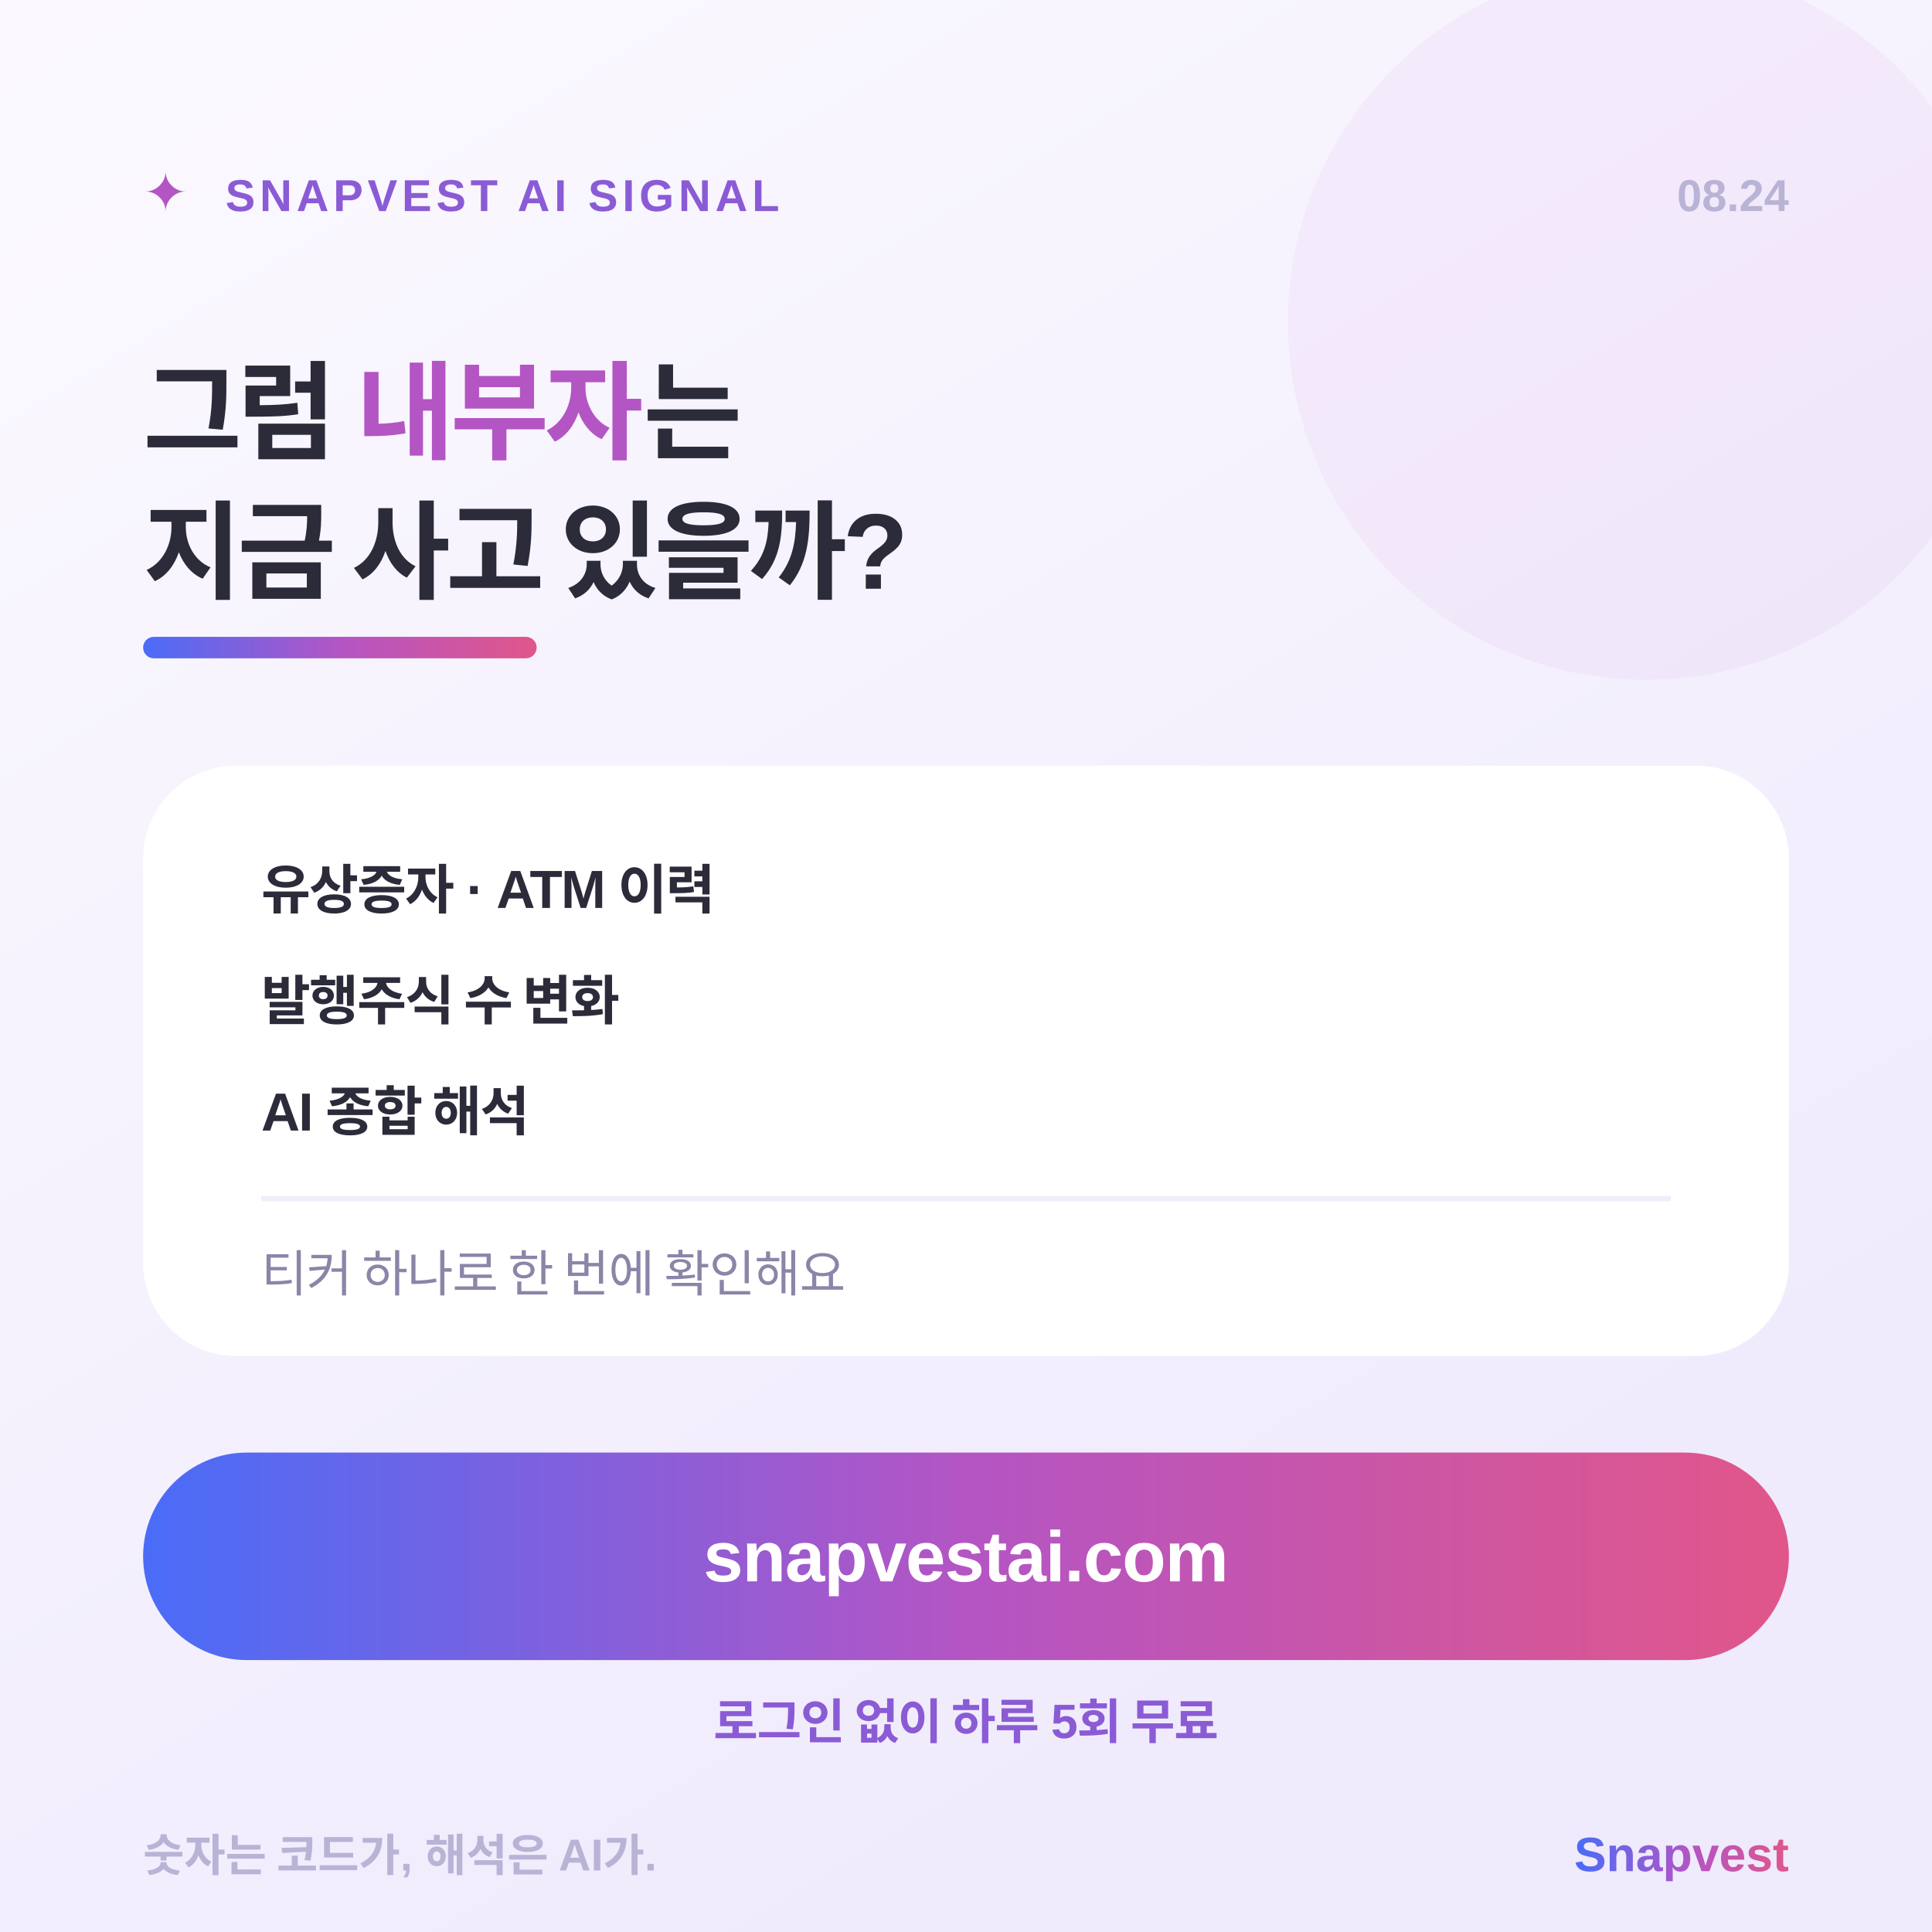
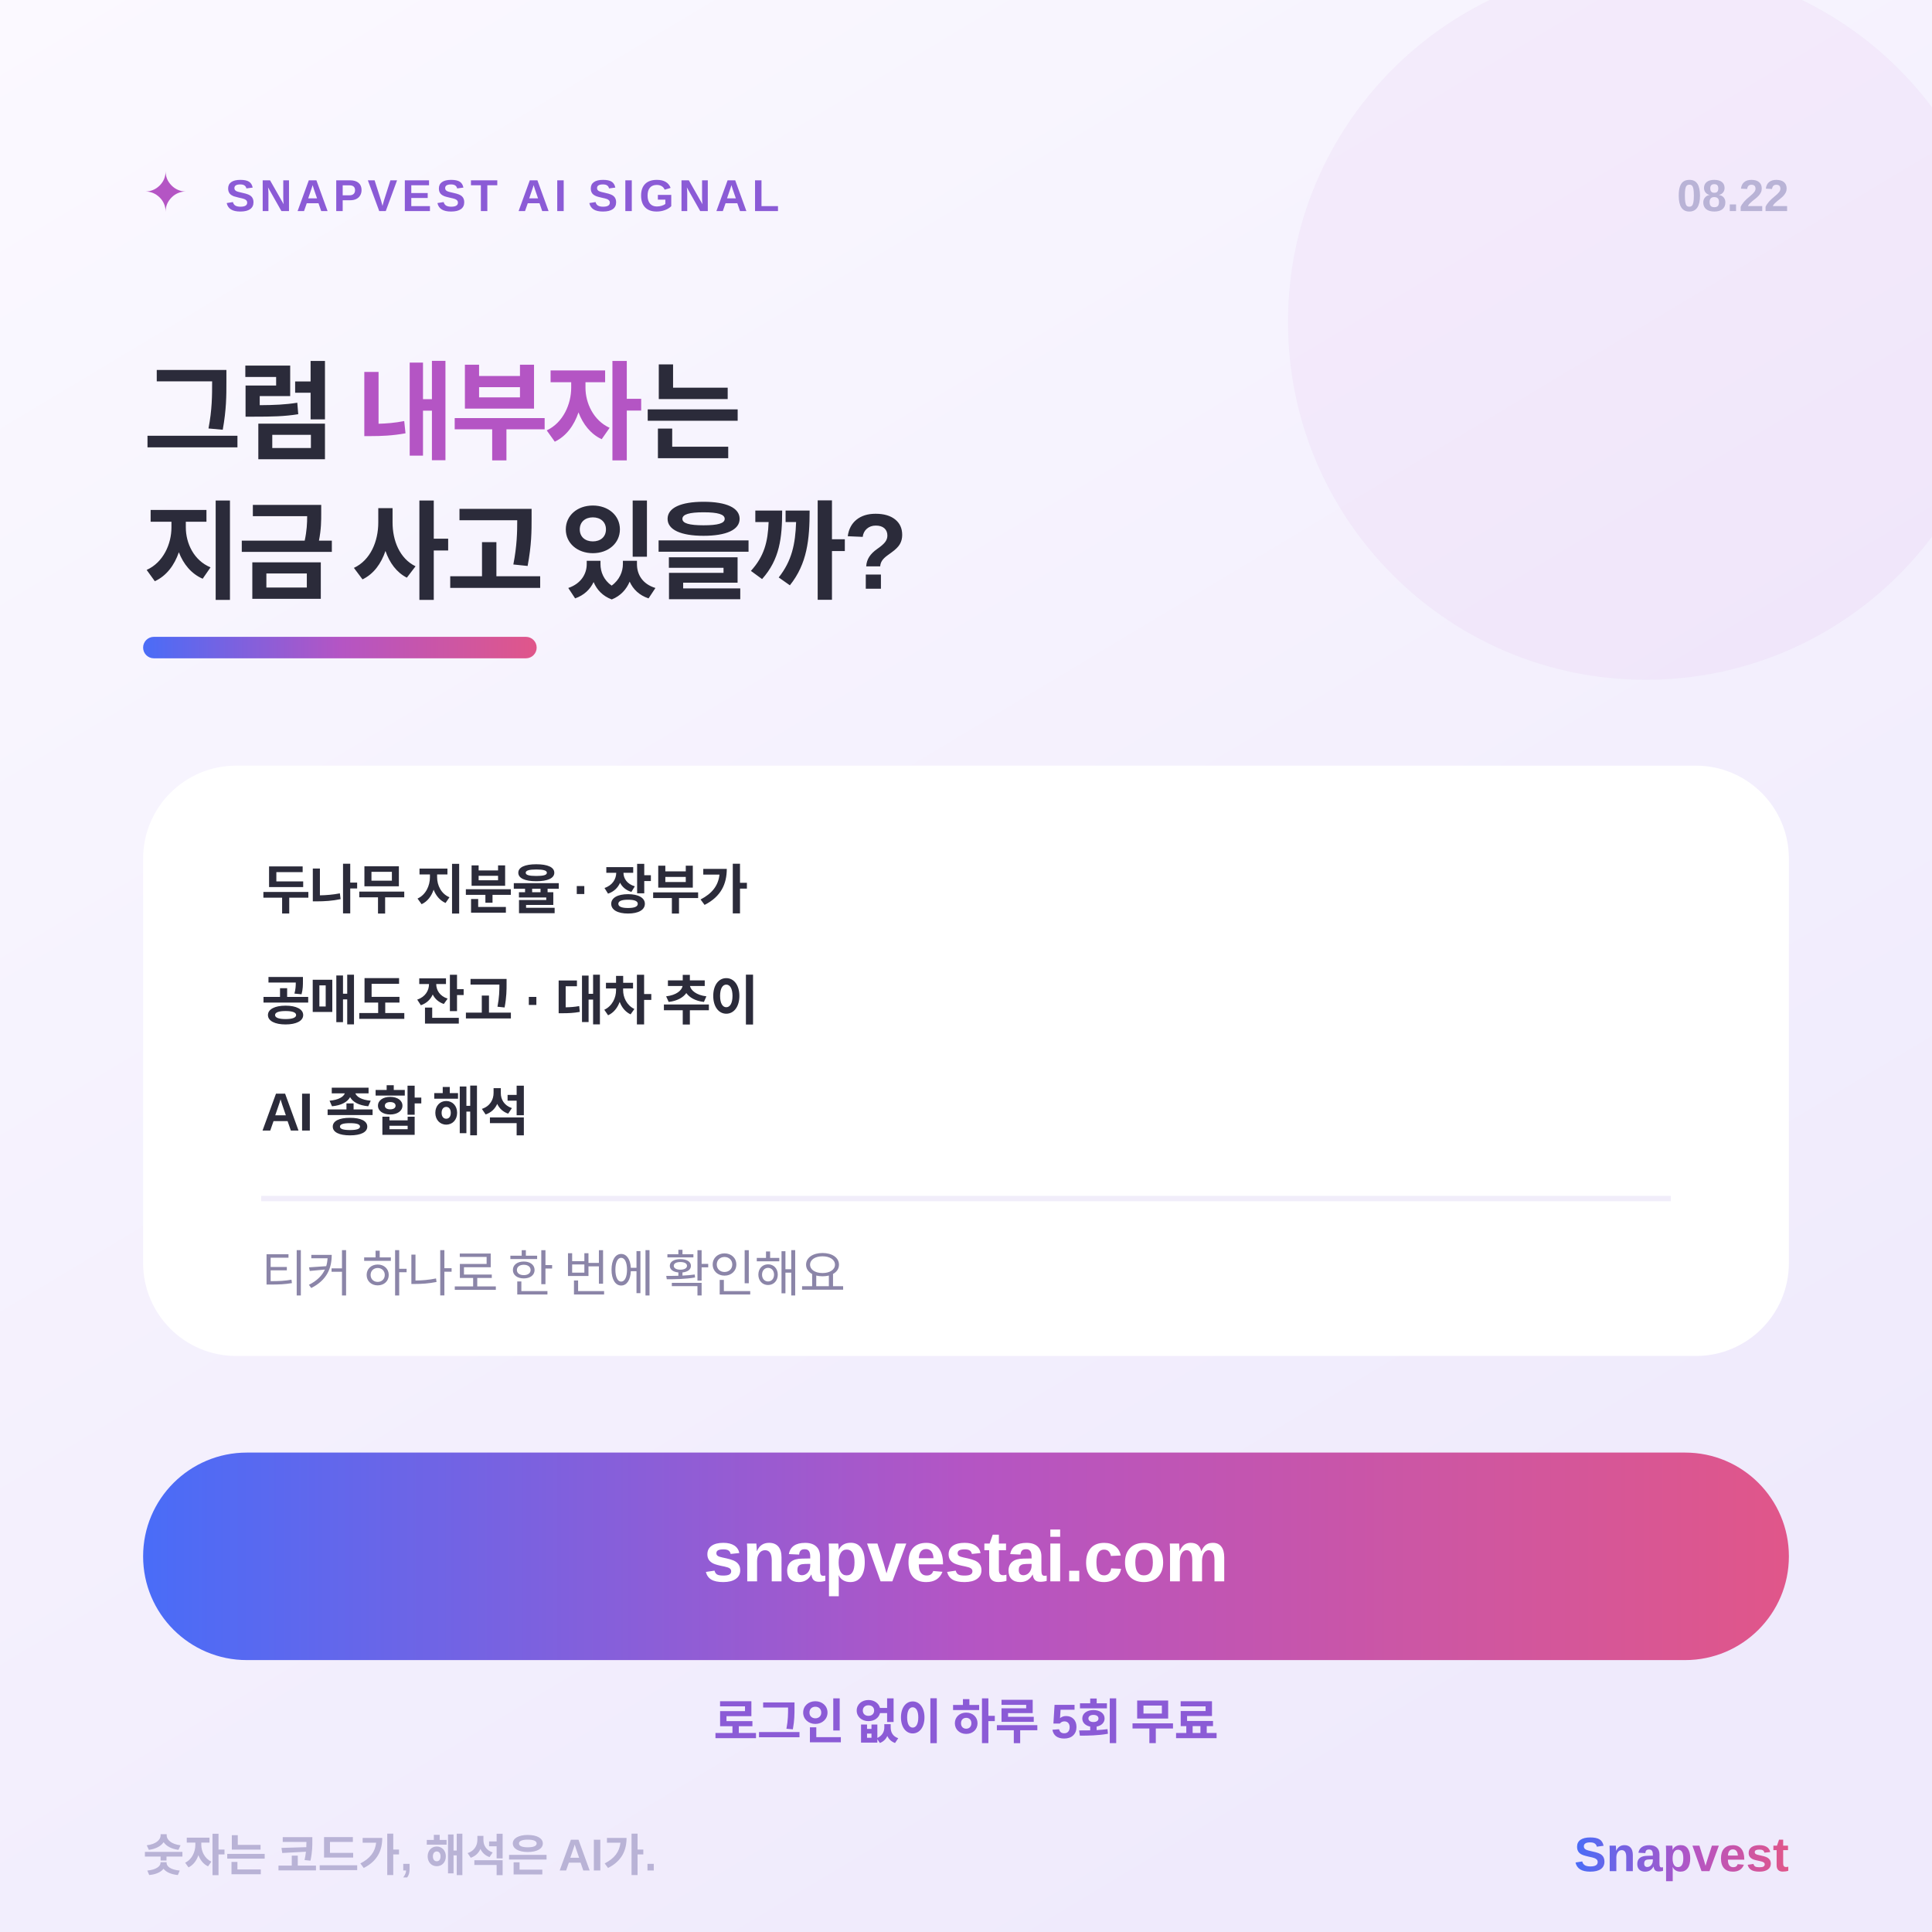
<svg xmlns="http://www.w3.org/2000/svg" width="1080" height="1080" viewBox="0 0 1080 1080" role="img">
  <defs>
    <linearGradient id="bg" x1="0" y1="0" x2="0.6" y2="1">
      <stop offset="0" stop-color="#FBF9FF" />
      <stop offset="1" stop-color="#EFEAFC" />
    </linearGradient>
    <linearGradient id="line" x1="0" y1="0" x2="1" y2="0">
      <stop offset="0" stop-color="#4A6CF7" />
      <stop offset="0.5" stop-color="#B455C4" />
      <stop offset="1" stop-color="#E0568A" />
    </linearGradient>
    <linearGradient id="dom" x1="0" y1="0" x2="1" y2="0">
      <stop offset="0" stop-color="#4A6CF7" />
      <stop offset="0.55" stop-color="#B455C4" />
      <stop offset="1" stop-color="#E0568A" />
    </linearGradient>
  </defs>
  <rect width="1080" height="1080" fill="url(#bg)" />
  <circle cx="920" cy="180" r="200" fill="#B455C4" opacity="0.06" />
  <g font-family="Pretendard, Poppins, Arial, sans-serif">
    <text x="80" y="118" font-size="30" fill="#B455C4">✦</text>
    <text x="126" y="118" font-size="25" font-weight="700" letter-spacing="2.5" fill="#8B5BD6">SNAPVEST AI SIGNAL</text>
-     <text x="1000" y="118" text-anchor="end" font-size="25" font-weight="600" fill="#B9B3D6">08.24</text>
+     <text x="1000" y="118" text-anchor="end" font-size="25" font-weight="600" fill="#B9B3D6">08.22</text>
    <text x="80" y="252" font-size="60" font-weight="700" letter-spacing="-2.5" fill="#2B2B3A">그럼 <tspan fill="#B455C4">내부자</tspan>는</text>
    <text x="80" y="330" font-size="60" font-weight="700" letter-spacing="-2.5" fill="#2B2B3A">지금 사고 있을까?</text>
    <rect x="80" y="356" width="220" height="12" rx="6" fill="url(#line)" />
    <rect x="80" y="428" width="920" height="330" rx="52" fill="#FFFFFF" />
-     <text x="146" y="508" font-size="30" font-weight="700" letter-spacing="-0.8" fill="#2B2B3A">유상증자 · ATM 이력</text>
-     <text x="146" y="570" font-size="30" font-weight="700" letter-spacing="-0.8" fill="#2B2B3A">발행주식 수 변화</text>
+     <text x="146" y="508" font-size="30" font-weight="700" letter-spacing="-0.8" fill="#2B2B3A">두나무 지분율 · 장부가</text>
+     <text x="146" y="570" font-size="30" font-weight="700" letter-spacing="-0.8" fill="#2B2B3A">공매도 잔고 · 대차 추이</text>
    <text x="146" y="632" font-size="30" font-weight="700" letter-spacing="-0.8" fill="#2B2B3A">AI 종합 해석</text>
    <line x1="146" y1="670" x2="934" y2="670" stroke="#F1EDFA" stroke-width="3" />
    <text x="146" y="722" font-size="28" font-weight="500" letter-spacing="-0.5" fill="#8B85A8">티커 하나로 한 번에 확인해요</text>
    <rect x="80" y="812" width="920" height="116" rx="58" fill="url(#line)" />
    <text x="540" y="884" text-anchor="middle" font-size="40" font-weight="700" letter-spacing="-0.5" fill="#FFFFFF">snapvestai.com</text>
    <text x="540" y="972" text-anchor="middle" font-size="27" font-weight="600" letter-spacing="-0.5" fill="#8B5BD6">로그인 없이 하루 5회 무료</text>
    <text x="80" y="1046" font-size="25" font-weight="600" fill="#B9B3D6">숫자는 코드가, 해석은 AI가.</text>
    <text x="1000" y="1046" text-anchor="end" font-size="27" font-weight="700" fill="url(#dom)">Snapvest</text>
  </g>
</svg>
